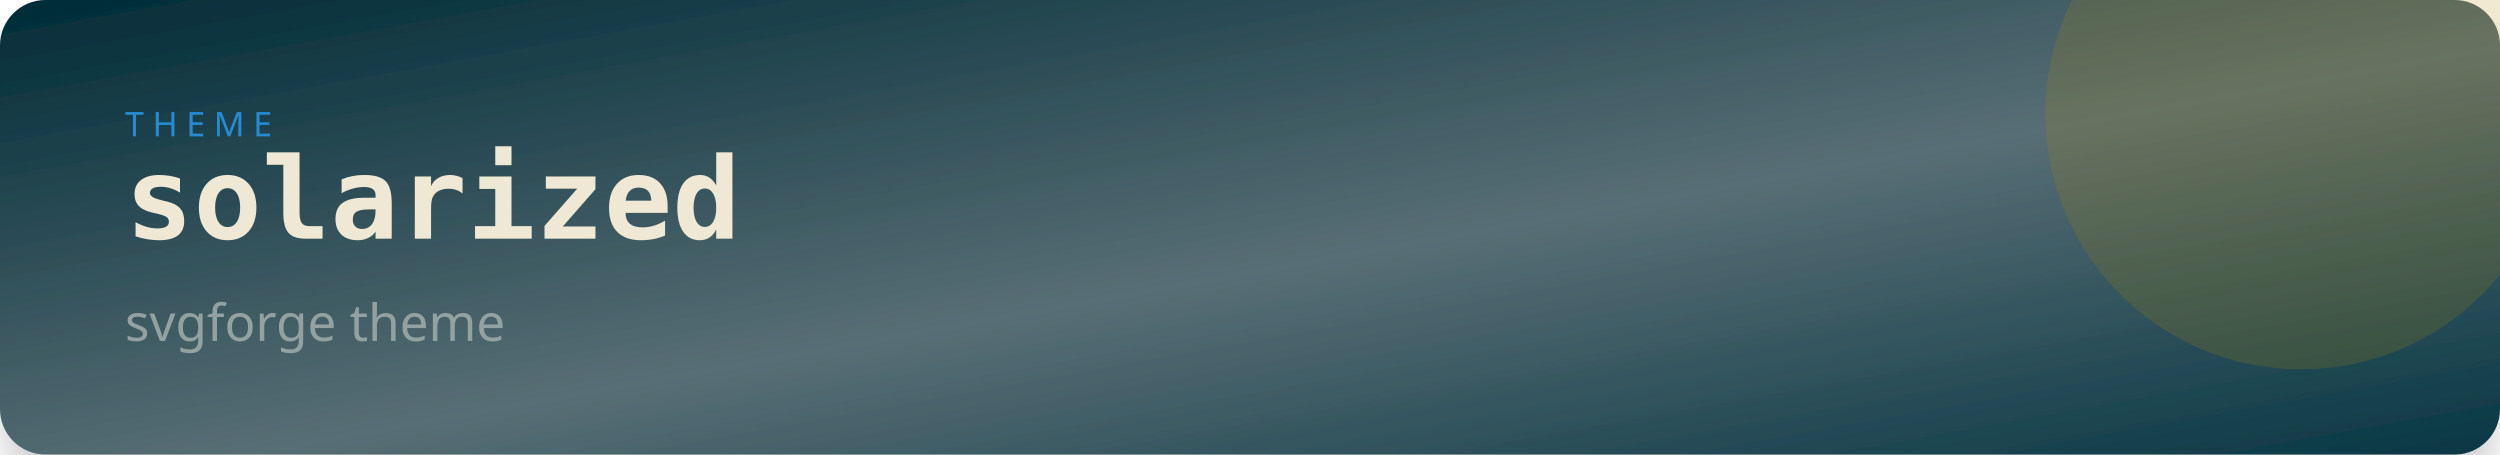
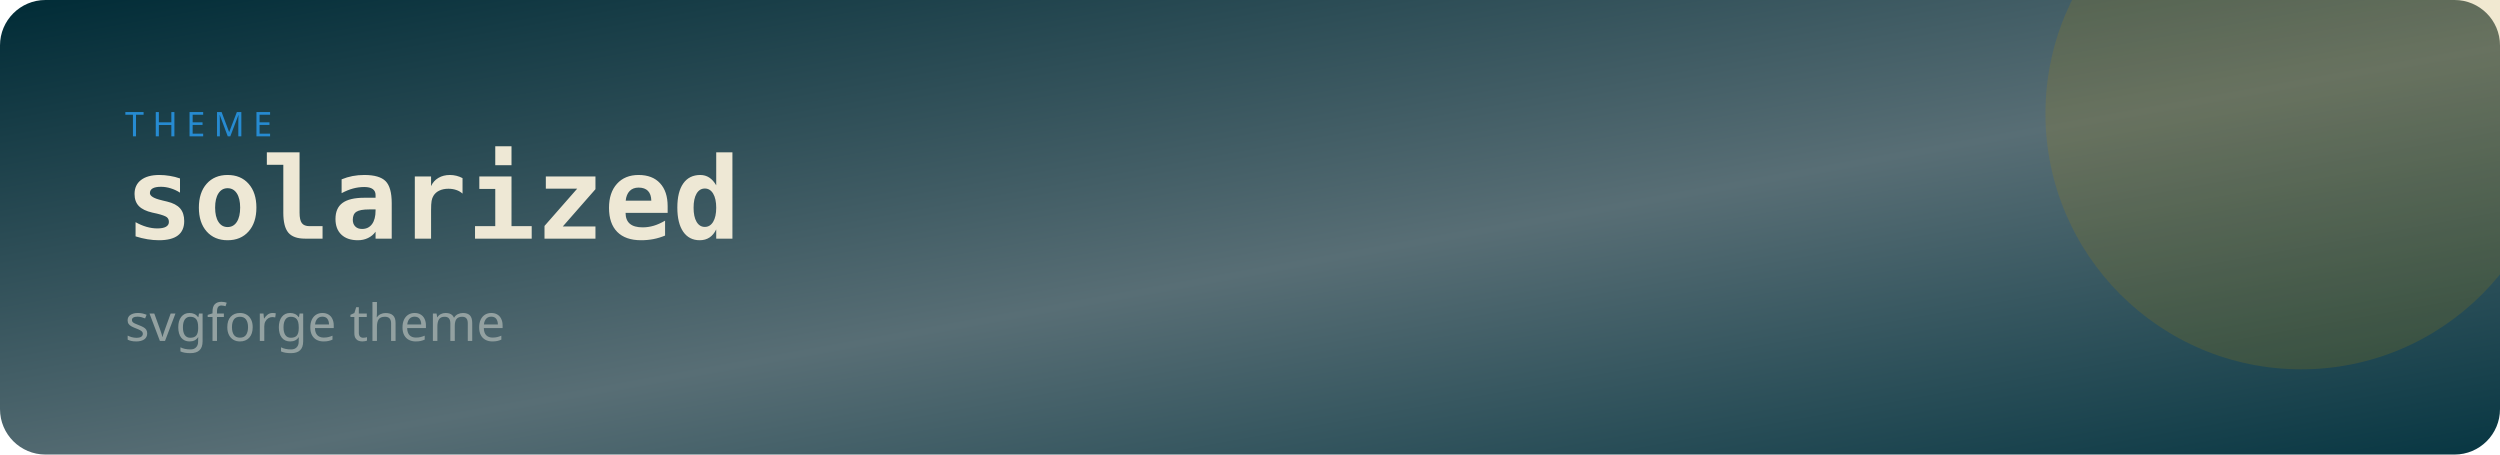
<svg xmlns="http://www.w3.org/2000/svg" width="880" height="160" viewBox="0 0 880 160" role="img" aria-label="solarized">
  <defs>
-     <filter id="shadow-solarized-a27f6ed1" x="-8%" y="-8%" width="120%" height="130%">
-       <feDropShadow dx="0" dy="8" stdDeviation="10" flood-color="#000000" flood-opacity="0.28" />
-     </filter>
+     <linearGradient id="grad-solarizedsolarized-99561766" x1="0" y1="0" x2="1" y2="1">
+       <stop offset="0%" stop-color="#002b36" />
+       <stop offset="55%" stop-color="#586e75" />
+       <stop offset="100%" stop-color="#073642" />
+     </linearGradient>
  </defs>
-   <g filter="url(#shadow-solarized-a27f6ed1)">
-     <defs>
-       <linearGradient id="grad-solarizedsolarized-99561766" x1="0" y1="0" x2="1" y2="1">
-         <stop offset="0%" stop-color="#002b36" />
-         <stop offset="55%" stop-color="#586e75" />
-         <stop offset="100%" stop-color="#073642" />
-       </linearGradient>
-     </defs>
-     <rect width="880" height="160" rx="16" fill="url(#grad-solarizedsolarized-99561766)" />
-     <circle cx="810" cy="40" r="90" fill="#b58900" fill-opacity="0.18" />
-     <text x="44" y="48" fill="#268bd2" font-family="ui-sans-serif, system-ui, sans-serif" font-size="12" letter-spacing="3">THEME</text>
-     <text x="44" y="84" fill="#eee8d5" font-family="ui-monospace, SFMono-Regular, Menlo, monospace" font-size="40" font-weight="700">solarized</text>
-     <text x="44" y="120" fill="#93a1a1" font-family="ui-sans-serif, system-ui, sans-serif" font-size="18">svgforge theme</text>
-   </g>
+   <rect width="880" height="160" rx="16" fill="url(#grad-solarizedsolarized-99561766)" />
+   <circle cx="810" cy="40" r="90" fill="#b58900" fill-opacity="0.18" />
+   <text x="44" y="48" fill="#268bd2" font-family="ui-sans-serif, system-ui, sans-serif" font-size="12" letter-spacing="3">THEME</text>
+   <text x="44" y="84" fill="#eee8d5" font-family="ui-monospace, SFMono-Regular, Menlo, monospace" font-size="40" font-weight="700">solarized</text>
+   <text x="44" y="120" fill="#93a1a1" font-family="ui-sans-serif, system-ui, sans-serif" font-size="18">svgforge theme</text>
</svg>
